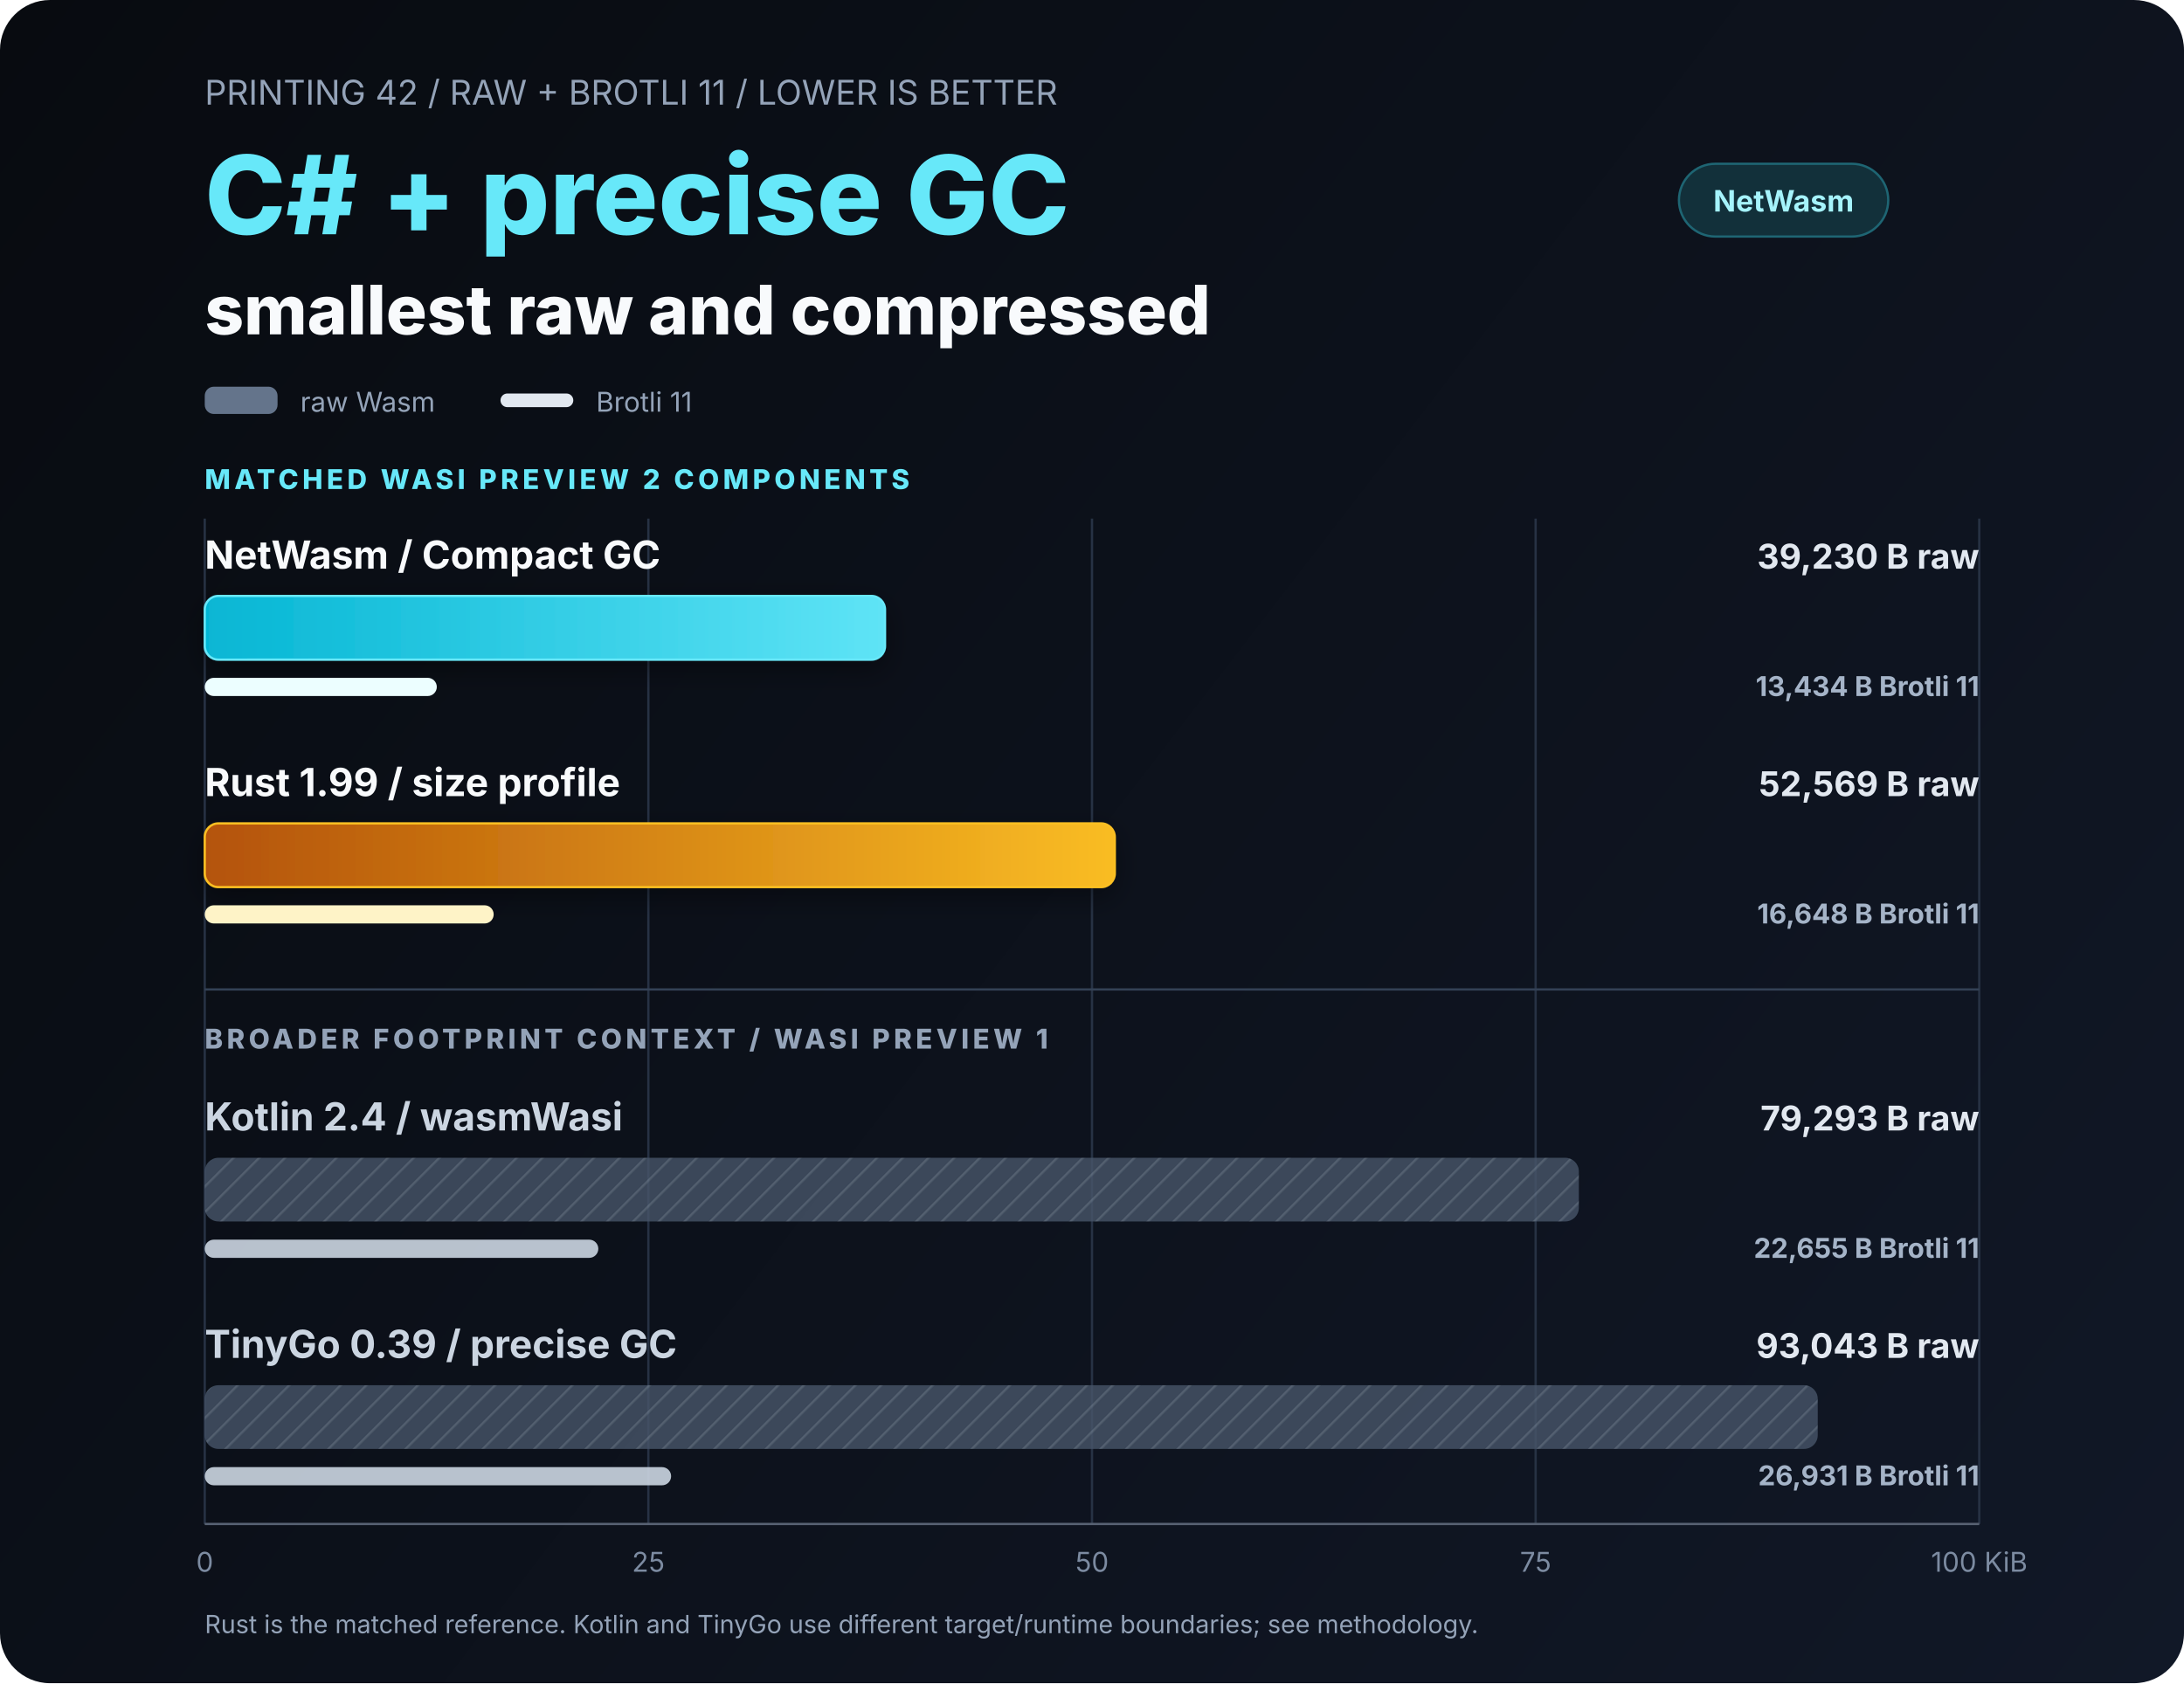
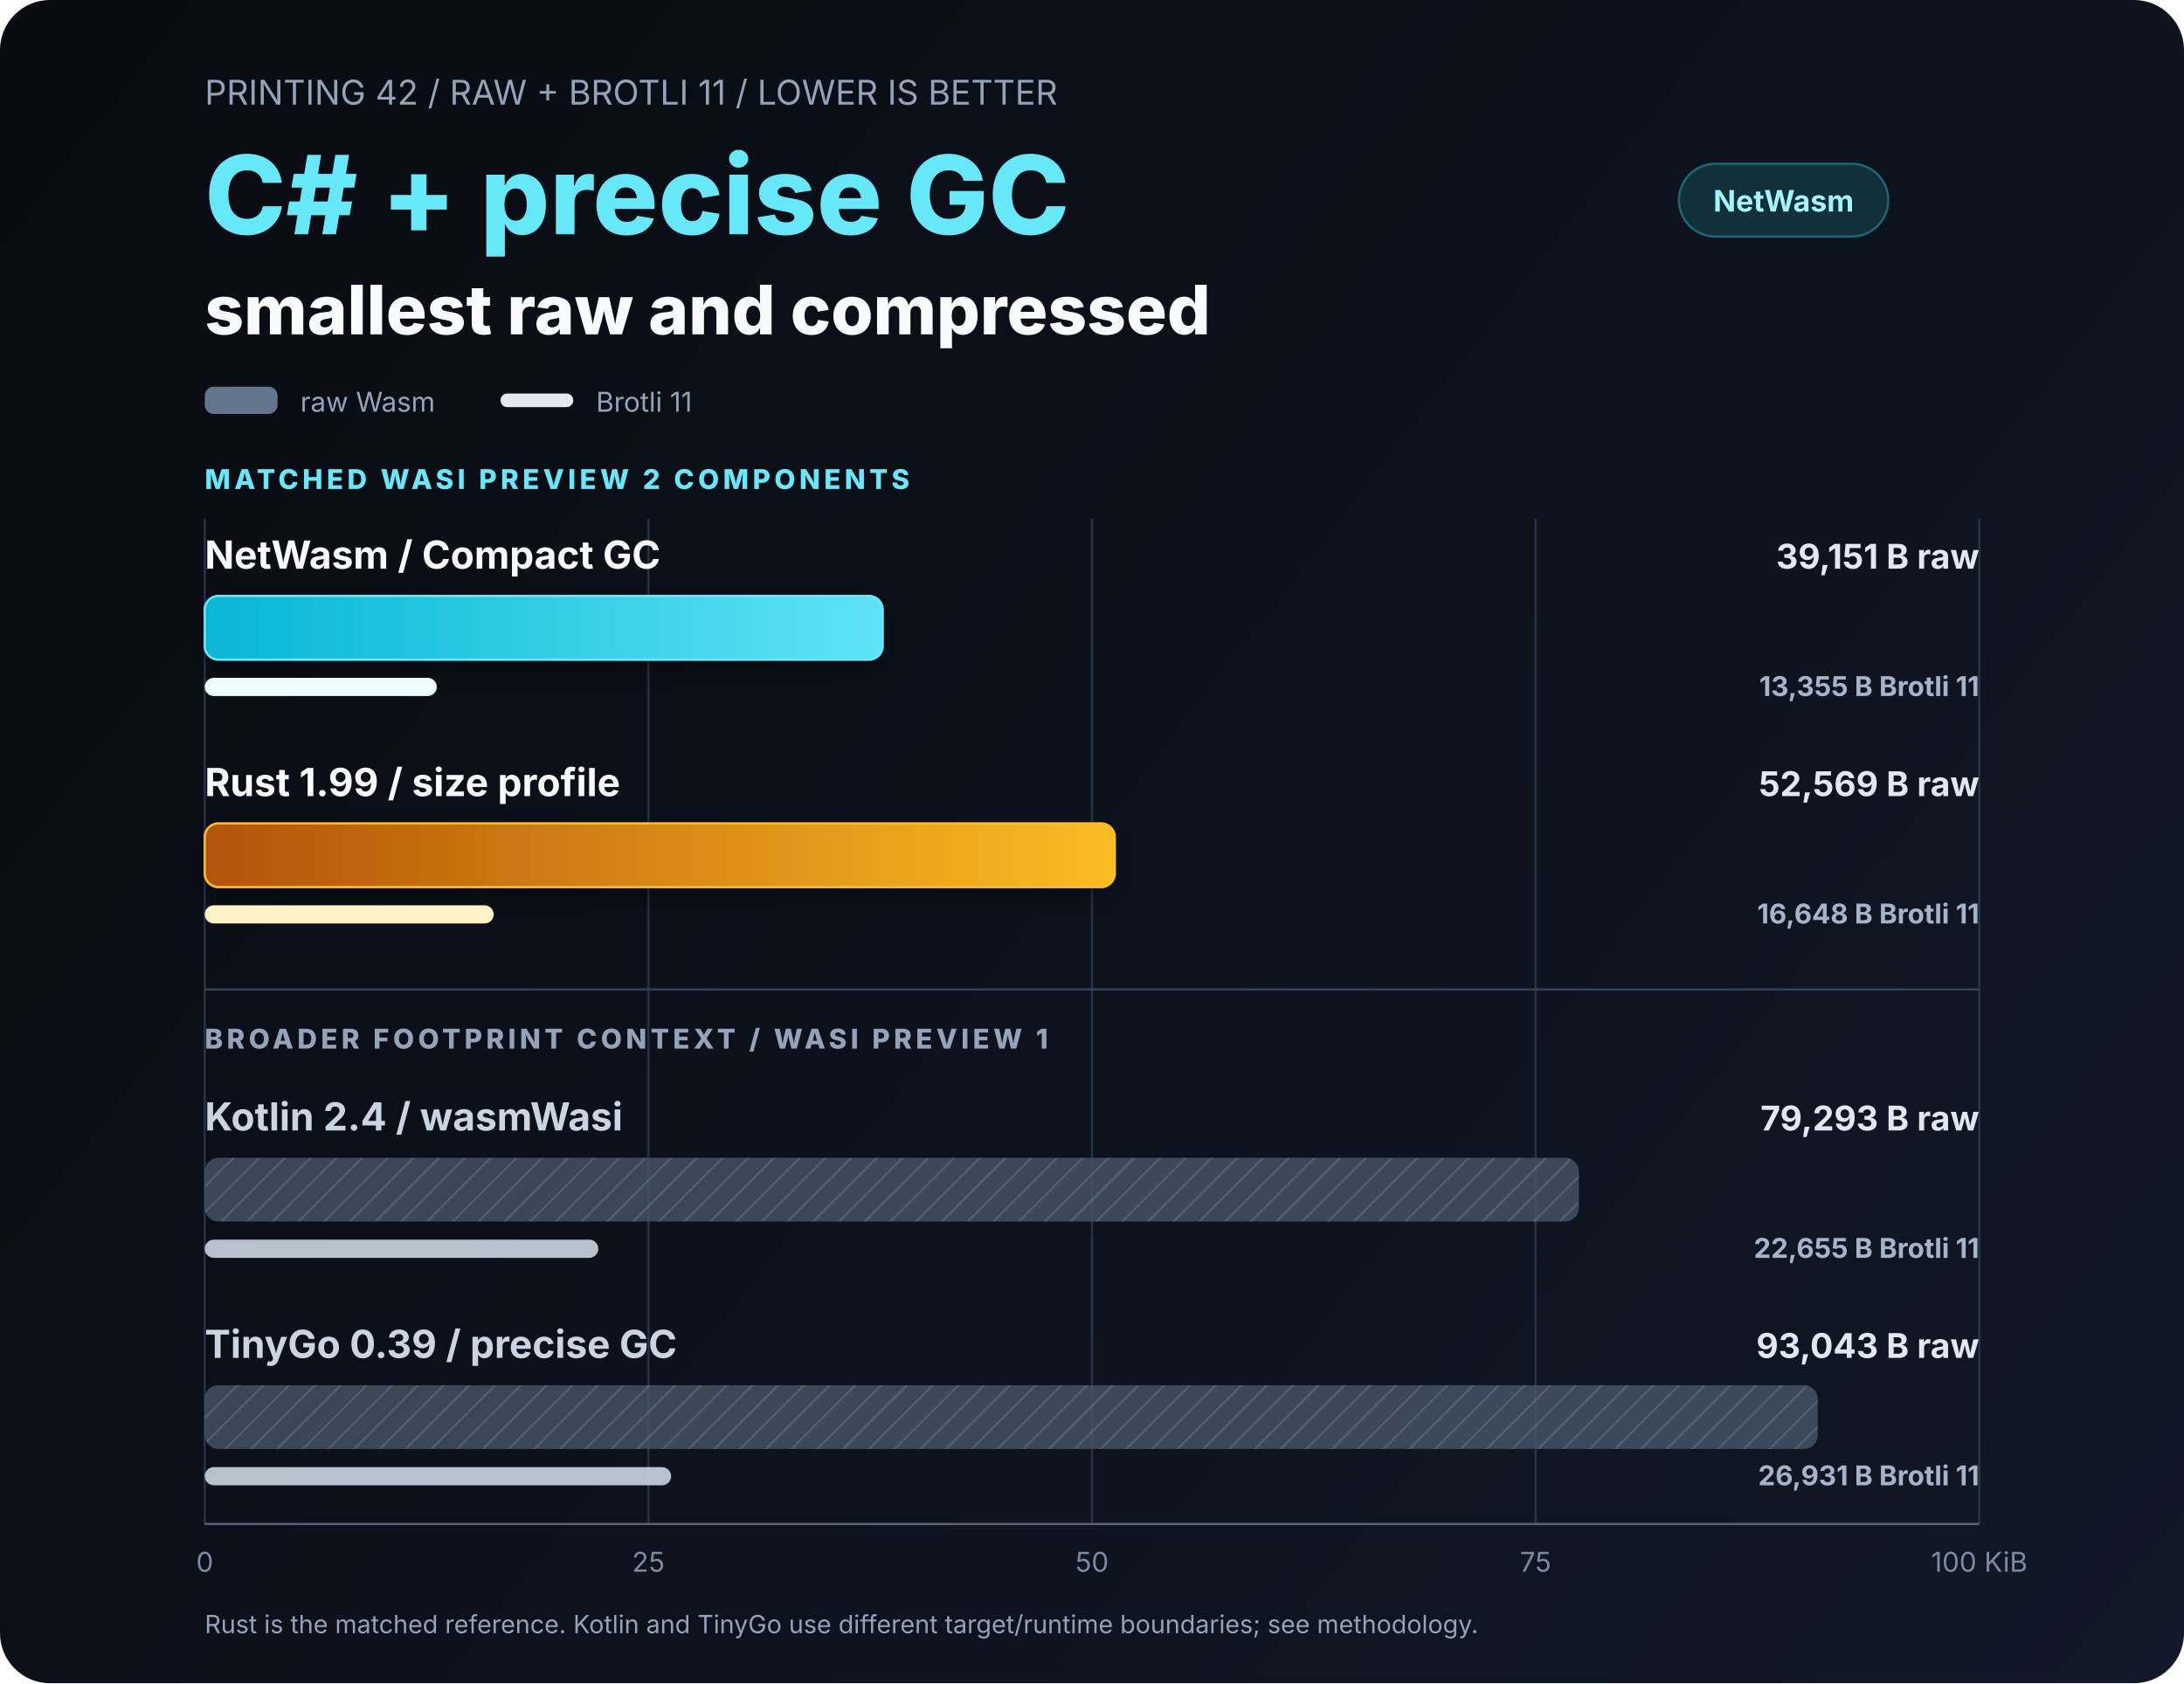
<svg xmlns="http://www.w3.org/2000/svg" role="img" aria-labelledby="chart-title chart-description" width="960" height="740" viewBox="0 0 960 740">
  <defs>
    <linearGradient id="background" x1="0" y1="0" x2="960" y2="740" gradientUnits="userSpaceOnUse">
      <stop offset="0" stop-color="#080b10" />
      <stop offset="1" stop-color="#111827" />
    </linearGradient>
    <linearGradient id="netwasm-bar" x1="90" y1="0" x2="418" y2="0" gradientUnits="userSpaceOnUse">
      <stop offset="0" stop-color="#06b6d4" />
      <stop offset="1" stop-color="#67e8f9" />
    </linearGradient>
    <linearGradient id="rust-bar" x1="90" y1="0" x2="499" y2="0" gradientUnits="userSpaceOnUse">
      <stop offset="0" stop-color="#b45309" />
      <stop offset="1" stop-color="#fbbf24" />
    </linearGradient>
    <linearGradient id="context-bar" x1="90" y1="0" x2="799" y2="0" gradientUnits="userSpaceOnUse">
      <stop offset="0" stop-color="#475569" />
      <stop offset="1" stop-color="#94a3b8" />
    </linearGradient>
    <pattern id="context-pattern" width="8" height="8" patternUnits="userSpaceOnUse" patternTransform="rotate(45)">
      <rect width="8" height="8" fill="url(#context-bar)" />
      <path d="M0 0V8" stroke="#cbd5e1" stroke-opacity="0.22" stroke-width="2" />
    </pattern>
    <filter id="bar-shadow" x="-10%" y="-60%" width="120%" height="220%">
      <feDropShadow dx="0" dy="4" stdDeviation="6" flood-color="#000" flood-opacity="0.38" />
    </filter>
    <style>
      text { font-family: Inter, ui-sans-serif, system-ui, -apple-system, BlinkMacSystemFont, "Segoe UI", sans-serif; }
      .muted { fill: #94a3b8; }
      .label { fill: #f8fafc; font-size: 17px; font-weight: 700; }
      .context-label { fill: #cbd5e1; font-size: 17px; font-weight: 650; }
      .value { fill: #e2e8f0; font-size: 15px; font-weight: 700; text-anchor: end; }
      .compressed-value { fill: #a5b4c8; font-size: 12px; font-weight: 650; text-anchor: end; }
      .tick { fill: #7c8ba1; font-size: 12px; text-anchor: middle; }
      .grid { stroke: #273244; stroke-width: 1; }
    </style>
  </defs>
  <rect width="960" height="740" rx="22" fill="url(#background)" />
  <text x="90" y="46" class="muted" font-size="15">PRINTING 42  /  RAW + BROTLI 11  /  LOWER IS BETTER</text>
  <text x="90" y="103" fill="#67e8f9" font-size="48" font-weight="820">C# + precise GC</text>
  <text x="90" y="147" fill="#f8fafc" font-size="30" font-weight="760">smallest raw and compressed</text>
  <g transform="translate(738 72)">
    <rect width="92" height="32" rx="16" fill="#12303a" stroke="#1e6573" />
    <text x="46" y="21" fill="#a5f3fc" font-size="13" font-weight="700" text-anchor="middle">NetWasm</text>
  </g>
  <g transform="translate(90 170)">
    <rect width="32" height="12" rx="4" fill="#64748b" />
    <text x="42" y="11" class="muted" font-size="12">raw Wasm</text>
    <rect x="130" y="3" width="32" height="6" rx="3" fill="#e2e8f0" />
    <text x="172" y="11" class="muted" font-size="12">Brotli 11</text>
  </g>
  <text x="90" y="215" fill="#67e8f9" font-size="12" font-weight="800" letter-spacing="1.7">MATCHED WASI PREVIEW 2 COMPONENTS</text>
  <g aria-hidden="true">
    <line x1="90" y1="228" x2="90" y2="670" class="grid" />
    <line x1="285" y1="228" x2="285" y2="670" class="grid" />
    <line x1="480" y1="228" x2="480" y2="670" class="grid" />
    <line x1="675" y1="228" x2="675" y2="670" class="grid" />
    <line x1="870" y1="228" x2="870" y2="670" class="grid" />
  </g>
  <text x="90" y="250" fill="#67e8f9" class="label">NetWasm  /  Compact GC</text>
-   <text x="870" y="250" fill="#a5f3fc" class="value">39,230 B raw</text>
-   <rect x="90" y="262" width="299" height="28" rx="6" fill="url(#netwasm-bar)" stroke="#67e8f9" filter="url(#bar-shadow)" />
+   <text x="870" y="250" fill="#a5f3fc" class="value">39,151 B raw</text>
+   <rect x="90" y="262" width="298" height="28" rx="6" fill="url(#netwasm-bar)" stroke="#67e8f9" filter="url(#bar-shadow)" />
  <rect x="90" y="298" width="102" height="8" rx="4" fill="#ecfeff" />
-   <text x="870" y="306" class="compressed-value">13,434 B Brotli 11</text>
+   <text x="870" y="306" class="compressed-value">13,355 B Brotli 11</text>
  <text x="90" y="350" fill="#fbbf24" class="label">Rust 1.99  /  size profile</text>
  <text x="870" y="350" fill="#fde68a" class="value">52,569 B raw</text>
  <rect x="90" y="362" width="400" height="28" rx="6" fill="url(#rust-bar)" stroke="#fbbf24" filter="url(#bar-shadow)" />
  <rect x="90" y="398" width="127" height="8" rx="4" fill="#fef3c7" />
  <text x="870" y="406" class="compressed-value">16,648 B Brotli 11</text>
  <line x1="90" y1="435" x2="870" y2="435" stroke="#334155" />
  <text x="90" y="461" fill="#94a3b8" font-size="12" font-weight="800" letter-spacing="1.7">BROADER FOOTPRINT CONTEXT  /  WASI PREVIEW 1</text>
  <text x="90" y="497" class="context-label">Kotlin 2.4  /  wasmWasi</text>
  <text x="870" y="497" class="value">79,293 B raw</text>
  <rect x="90" y="509" width="604" height="28" rx="6" fill="url(#context-pattern)" opacity="0.8" />
  <rect x="90" y="545" width="173" height="8" rx="4" fill="#cbd5e1" opacity="0.9" />
  <text x="870" y="553" class="compressed-value">22,655 B Brotli 11</text>
  <text x="90" y="597" class="context-label">TinyGo 0.39  /  precise GC</text>
  <text x="870" y="597" class="value">93,043 B raw</text>
  <rect x="90" y="609" width="709" height="28" rx="6" fill="url(#context-pattern)" opacity="0.8" />
  <rect x="90" y="645" width="205" height="8" rx="4" fill="#cbd5e1" opacity="0.9" />
  <text x="870" y="653" class="compressed-value">26,931 B Brotli 11</text>
  <line x1="90" y1="670" x2="870" y2="670" stroke="#586273" />
  <text x="90" y="691" class="tick">0</text>
  <text x="285" y="691" class="tick">25</text>
  <text x="480" y="691" class="tick">50</text>
  <text x="675" y="691" class="tick">75</text>
  <text x="870" y="691" class="tick">100 KiB</text>
  <text x="90" y="718" class="muted" font-size="11">Rust is the matched reference. Kotlin and TinyGo use different target/runtime boundaries; see methodology.</text>
</svg>
